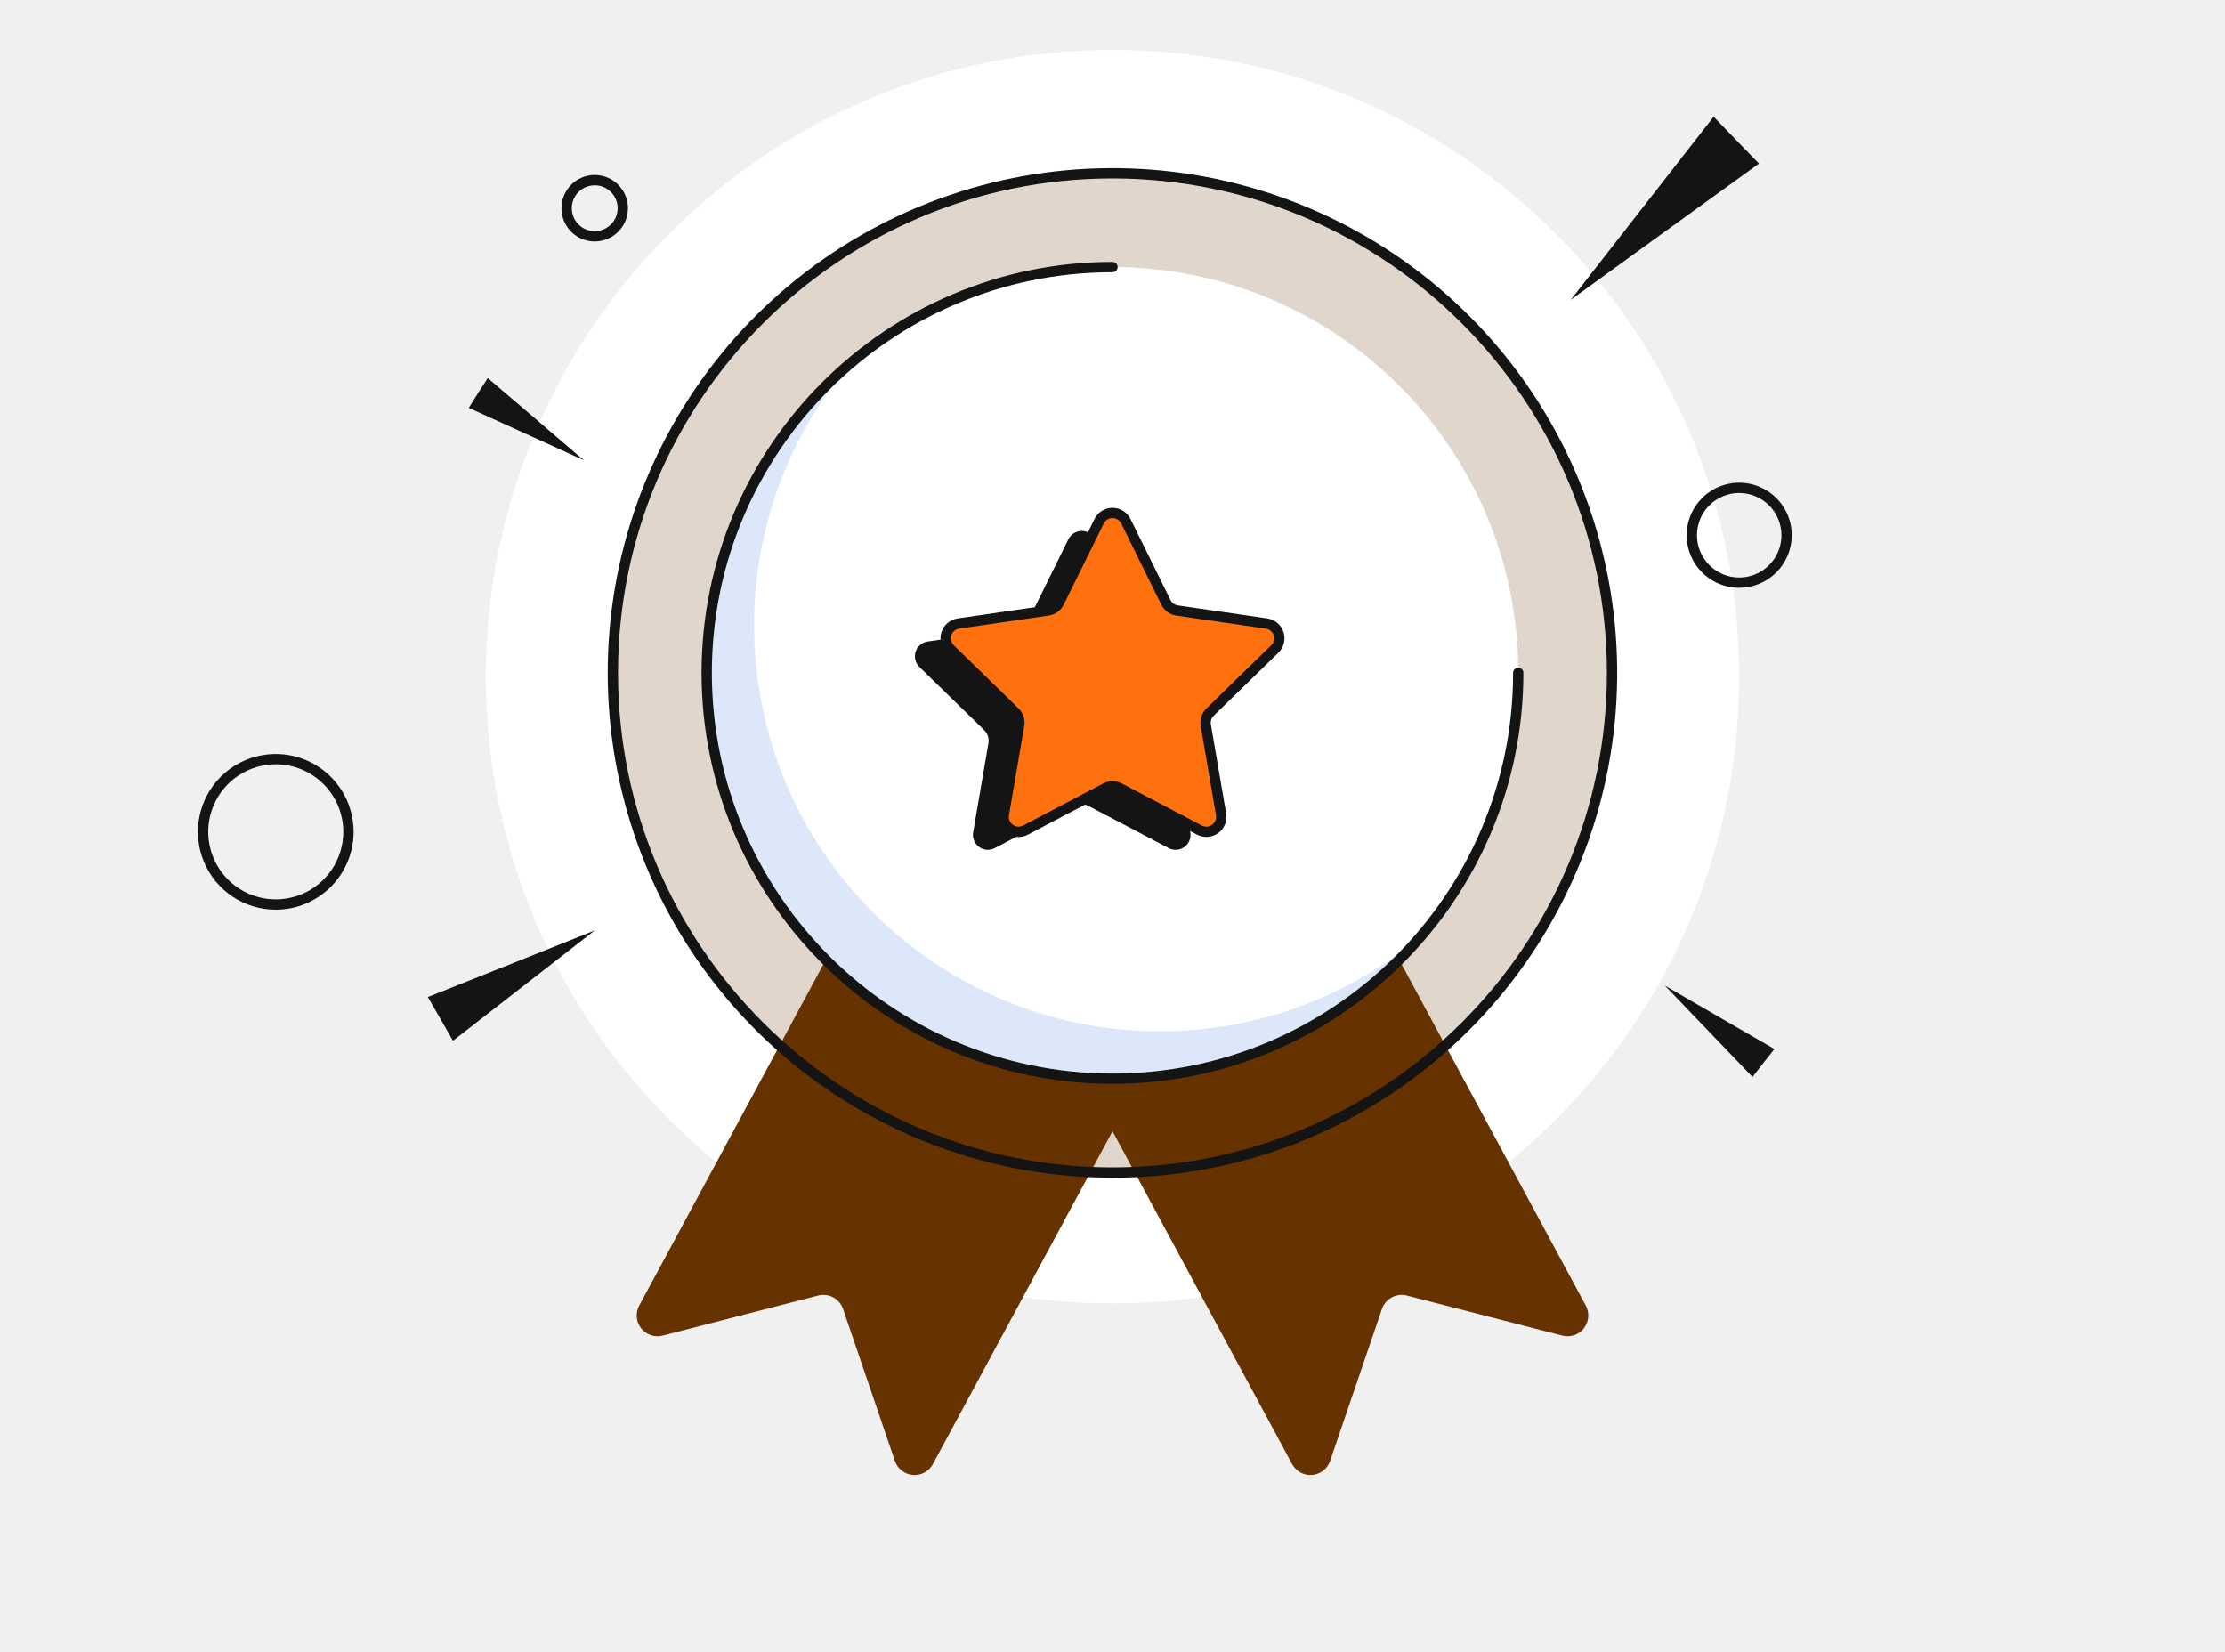
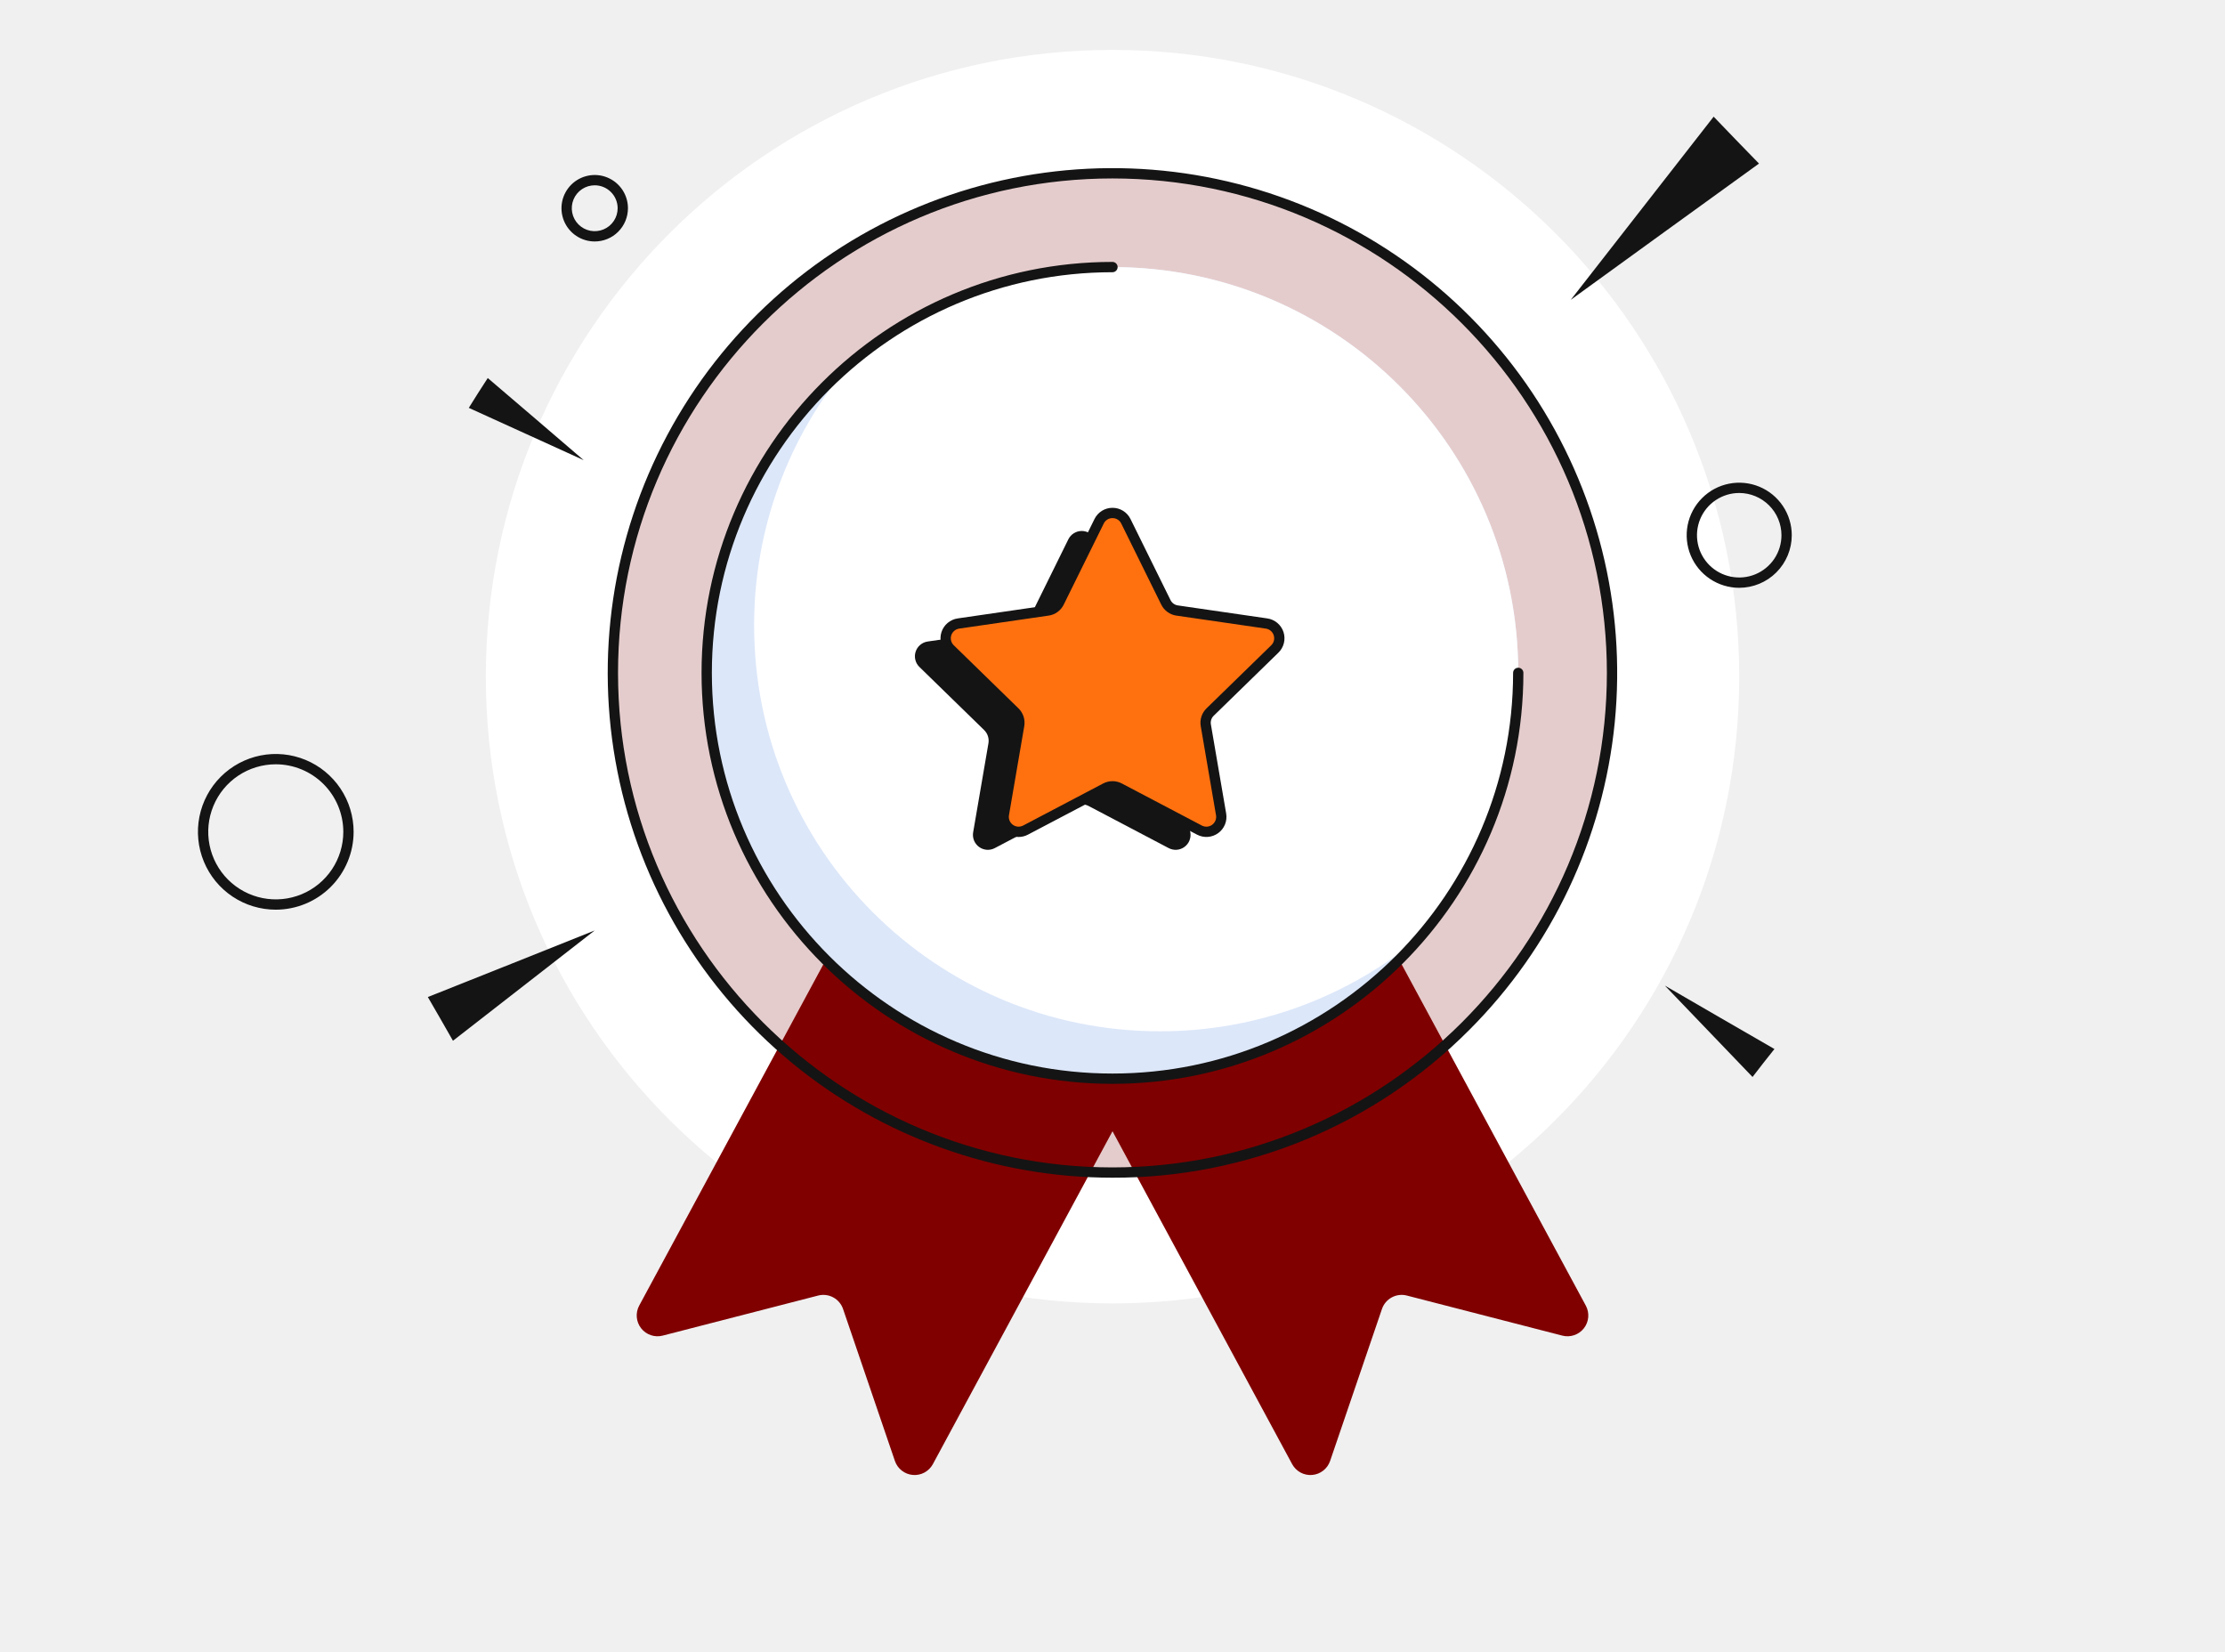
<svg xmlns="http://www.w3.org/2000/svg" width="128" height="95" viewBox="0 0 128 95" fill="none">
  <g id="image">
    <path id="Vector" d="M64.001 74.975C83.912 74.975 100.053 58.834 100.053 38.923C100.053 19.012 83.912 2.871 64.001 2.871C44.09 2.871 27.949 19.012 27.949 38.923C27.949 58.834 44.09 74.975 64.001 74.975Z" fill="white" />
-     <path id="tape right" d="M78.948 52.347L91.228 75.101C91.339 75.306 91.387 75.538 91.368 75.77C91.348 76.002 91.261 76.223 91.118 76.406C90.974 76.59 90.781 76.727 90.56 76.802C90.34 76.877 90.103 76.886 89.877 76.828L80.933 74.523C80.641 74.448 80.331 74.486 80.066 74.629C79.801 74.772 79.599 75.01 79.502 75.295L76.519 84.037C76.444 84.257 76.306 84.451 76.122 84.594C75.939 84.737 75.718 84.824 75.486 84.843C75.254 84.862 75.022 84.814 74.817 84.703C74.612 84.592 74.445 84.424 74.334 84.219L62.054 61.465C61.979 61.326 61.932 61.175 61.916 61.019C61.9 60.862 61.915 60.704 61.96 60.554C62.005 60.403 62.079 60.263 62.178 60.142C62.278 60.02 62.4 59.919 62.538 59.844L77.327 51.862C77.465 51.788 77.617 51.741 77.773 51.725C77.929 51.709 78.087 51.724 78.238 51.769C78.388 51.814 78.528 51.888 78.65 51.987C78.772 52.086 78.873 52.209 78.948 52.347Z" fill="#663300" />
-     <path id="tape left" d="M49.053 52.347L36.772 75.101C36.662 75.306 36.614 75.538 36.633 75.77C36.653 76.002 36.74 76.223 36.883 76.406C37.026 76.59 37.22 76.727 37.44 76.802C37.661 76.877 37.898 76.886 38.123 76.828L47.068 74.523C47.36 74.448 47.67 74.486 47.935 74.629C48.2 74.772 48.401 75.01 48.499 75.295L51.482 84.037C51.557 84.257 51.695 84.451 51.878 84.594C52.062 84.737 52.283 84.824 52.515 84.843C52.747 84.862 52.979 84.814 53.184 84.703C53.388 84.592 53.556 84.424 53.667 84.219L65.947 61.465C66.022 61.326 66.069 61.175 66.085 61.019C66.1 60.862 66.086 60.704 66.041 60.554C65.996 60.403 65.921 60.263 65.822 60.142C65.723 60.02 65.601 59.919 65.463 59.844L50.674 51.862C50.535 51.788 50.384 51.741 50.228 51.725C50.071 51.709 49.913 51.724 49.763 51.769C49.612 51.814 49.472 51.888 49.351 51.987C49.229 52.086 49.128 52.209 49.053 52.347Z" fill="#663300" />
+     <path id="tape right" d="M78.948 52.347L91.228 75.101C91.339 75.306 91.387 75.538 91.368 75.77C91.348 76.002 91.261 76.223 91.118 76.406C90.974 76.59 90.781 76.727 90.56 76.802C90.34 76.877 90.103 76.886 89.877 76.828L80.933 74.523C80.641 74.448 80.331 74.486 80.066 74.629C79.801 74.772 79.599 75.01 79.502 75.295L76.519 84.037C76.444 84.257 76.306 84.451 76.122 84.594C75.939 84.737 75.718 84.824 75.486 84.843C75.254 84.862 75.022 84.814 74.817 84.703C74.612 84.592 74.445 84.424 74.334 84.219L62.054 61.465C61.979 61.326 61.932 61.175 61.916 61.019C61.9 60.862 61.915 60.704 61.96 60.554C62.005 60.403 62.079 60.263 62.178 60.142C62.278 60.02 62.4 59.919 62.538 59.844L77.327 51.862C77.465 51.788 77.617 51.741 77.773 51.725C77.929 51.709 78.087 51.724 78.238 51.769C78.388 51.814 78.528 51.888 78.65 51.987C78.772 52.086 78.873 52.209 78.948 52.347Z" fill="#800000" />
+     <path id="tape left" d="M49.053 52.347L36.772 75.101C36.662 75.306 36.614 75.538 36.633 75.77C36.653 76.002 36.74 76.223 36.883 76.406C37.026 76.59 37.22 76.727 37.44 76.802C37.661 76.877 37.898 76.886 38.123 76.828L47.068 74.523C47.36 74.448 47.67 74.486 47.935 74.629C48.2 74.772 48.401 75.01 48.499 75.295L51.482 84.037C51.557 84.257 51.695 84.451 51.878 84.594C52.062 84.737 52.283 84.824 52.515 84.843C52.747 84.862 52.979 84.814 53.184 84.703C53.388 84.592 53.556 84.424 53.667 84.219L65.947 61.465C66.022 61.326 66.069 61.175 66.085 61.019C66.1 60.862 66.086 60.704 66.041 60.554C65.996 60.403 65.921 60.263 65.822 60.142C65.723 60.02 65.601 59.919 65.463 59.844L50.674 51.862C50.535 51.788 50.384 51.741 50.228 51.725C50.071 51.709 49.913 51.724 49.763 51.769C49.612 51.814 49.472 51.888 49.351 51.987C49.229 52.086 49.128 52.209 49.053 52.347Z" fill="#800000" />
    <g id="Layer 2">
      <path id="Vector_2" d="M101.447 61.14L100.82 61.95L98.299 59.323L95.777 56.695L98.931 58.524L102.08 60.342L101.447 61.14Z" fill="#141414" />
      <path id="Vector_3" d="M27.508 22.602L28.06 21.746L30.826 24.109L33.579 26.47L30.274 24.965L26.969 23.461L27.508 22.602Z" fill="#141414" />
      <path id="Vector_4" d="M99.881 8.06L101.192 9.409L95.771 13.328L90.363 17.247L94.473 11.979L98.583 6.711L99.881 8.06Z" fill="#141414" />
      <path id="Vector_5" d="M25.34 58.61L24.613 57.352L29.417 55.439L34.211 53.523L30.135 56.695L26.058 59.867L25.34 58.61Z" fill="#141414" />
    </g>
    <path id="lin circle 3" d="M34.213 13.89C33.835 13.89 33.465 13.778 33.151 13.568C32.836 13.358 32.591 13.059 32.446 12.71C32.302 12.361 32.264 11.976 32.337 11.605C32.411 11.235 32.593 10.894 32.861 10.626C33.128 10.359 33.469 10.177 33.84 10.103C34.211 10.029 34.595 10.067 34.944 10.212C35.294 10.357 35.593 10.602 35.803 10.916C36.013 11.231 36.125 11.6 36.125 11.978C36.124 12.485 35.923 12.971 35.564 13.33C35.206 13.688 34.72 13.89 34.213 13.89ZM34.213 10.659C33.952 10.659 33.697 10.736 33.48 10.881C33.263 11.026 33.094 11.232 32.994 11.473C32.894 11.715 32.868 11.98 32.919 12.236C32.97 12.492 33.095 12.727 33.28 12.911C33.464 13.096 33.7 13.222 33.955 13.273C34.211 13.323 34.477 13.297 34.718 13.197C34.959 13.098 35.165 12.928 35.31 12.711C35.455 12.495 35.532 12.239 35.532 11.978C35.532 11.629 35.393 11.293 35.145 11.046C34.898 10.799 34.563 10.659 34.213 10.659Z" fill="#141414" />
    <path id="lin circle 2" d="M100.054 33.812C99.456 33.812 98.872 33.634 98.375 33.302C97.878 32.97 97.49 32.498 97.261 31.945C97.033 31.393 96.973 30.785 97.089 30.199C97.206 29.612 97.494 29.074 97.917 28.651C98.339 28.228 98.878 27.94 99.464 27.824C100.051 27.707 100.659 27.767 101.211 27.996C101.763 28.224 102.235 28.612 102.568 29.109C102.9 29.606 103.077 30.191 103.077 30.788C103.076 31.59 102.757 32.358 102.191 32.925C101.624 33.492 100.856 33.811 100.054 33.812ZM100.054 28.358C99.573 28.358 99.104 28.501 98.704 28.768C98.304 29.035 97.993 29.414 97.809 29.858C97.625 30.303 97.577 30.791 97.671 31.263C97.764 31.734 97.996 32.167 98.336 32.507C98.676 32.847 99.109 33.078 99.58 33.172C100.051 33.266 100.54 33.218 100.984 33.034C101.428 32.85 101.808 32.538 102.075 32.139C102.342 31.739 102.484 31.269 102.484 30.788C102.484 30.144 102.227 29.526 101.772 29.071C101.316 28.615 100.699 28.359 100.054 28.358Z" fill="#141414" />
    <path id="lin circle 1" d="M15.865 52.327C14.979 52.327 14.113 52.065 13.377 51.573C12.64 51.081 12.066 50.381 11.728 49.563C11.389 48.745 11.3 47.844 11.473 46.975C11.646 46.107 12.072 45.309 12.698 44.683C13.325 44.056 14.123 43.63 14.991 43.457C15.86 43.284 16.76 43.373 17.579 43.712C18.397 44.051 19.096 44.625 19.588 45.361C20.08 46.098 20.343 46.964 20.343 47.849C20.342 49.036 19.869 50.175 19.03 51.014C18.19 51.854 17.052 52.326 15.865 52.327ZM15.865 43.964C15.096 43.964 14.345 44.192 13.706 44.618C13.067 45.045 12.569 45.652 12.275 46.362C11.981 47.072 11.904 47.853 12.054 48.607C12.204 49.361 12.574 50.053 13.117 50.597C13.661 51.14 14.353 51.51 15.107 51.66C15.861 51.81 16.642 51.733 17.352 51.439C18.062 51.145 18.669 50.647 19.096 50.008C19.522 49.369 19.75 48.618 19.75 47.849C19.749 46.819 19.339 45.831 18.611 45.103C17.883 44.375 16.895 43.965 15.865 43.964Z" fill="#141414" />
-     <path id="Vector_6" d="M64.001 67.444C79.874 67.444 92.741 54.577 92.741 38.705C92.741 22.832 79.874 9.965 64.001 9.965C48.129 9.965 35.262 22.832 35.262 38.705C35.262 54.577 48.129 67.444 64.001 67.444Z" fill="#663300" fill-opacity="0.2" />
+     <path id="Vector_6" d="M64.001 67.444C79.874 67.444 92.741 54.577 92.741 38.705C92.741 22.832 79.874 9.965 64.001 9.965C48.129 9.965 35.262 22.832 35.262 38.705C35.262 54.577 48.129 67.444 64.001 67.444Z" fill="#800000" fill-opacity="0.2" />
    <path id="Vector_7" d="M63.997 67.744C57.28 67.744 50.77 65.415 45.577 61.154C40.384 56.892 36.83 50.962 35.519 44.373C34.208 37.784 35.223 30.945 38.389 25.021C41.556 19.096 46.679 14.453 52.886 11.882C59.092 9.311 65.998 8.972 72.426 10.922C78.854 12.872 84.408 16.991 88.14 22.576C91.872 28.162 93.552 34.869 92.894 41.554C92.235 48.239 89.279 54.49 84.529 59.24C81.839 61.944 78.639 64.089 75.115 65.549C71.591 67.008 67.812 67.755 63.997 67.744ZM63.997 10.265C48.313 10.265 35.554 23.024 35.554 38.708C35.554 54.392 48.313 67.152 63.997 67.152C79.681 67.152 92.441 54.392 92.441 38.708C92.441 23.024 79.681 10.265 63.997 10.265Z" fill="#141414" />
    <path id="Vector_8" d="M87.343 38.707C87.343 41.772 86.739 44.808 85.566 47.64C84.393 50.472 82.674 53.045 80.506 55.213C78.338 57.381 75.765 59.1 72.933 60.273C70.101 61.447 67.065 62.05 64 62.05C51.107 62.05 40.656 51.598 40.656 38.707C40.656 35.641 41.26 32.606 42.433 29.773C43.606 26.941 45.325 24.368 47.493 22.2C49.661 20.032 52.234 18.313 55.066 17.14C57.899 15.967 60.934 15.363 64 15.363C76.892 15.363 87.343 25.814 87.343 38.707Z" fill="#DCE7F9" />
    <path id="Vector_9" d="M87.343 38.707C87.351 44.231 85.391 49.578 81.816 53.789C77.604 57.369 72.254 59.331 66.726 59.323C53.834 59.323 43.383 48.872 43.383 35.98C43.375 30.452 45.337 25.102 48.916 20.89C53.128 17.314 58.475 15.355 63.999 15.363C76.892 15.363 87.343 25.814 87.343 38.707Z" fill="white" />
    <path id="Vector_10" d="M63.999 62.345C50.964 62.345 40.359 51.74 40.359 38.706C40.359 25.671 50.964 15.066 63.999 15.066C64.077 15.066 64.153 15.098 64.208 15.153C64.264 15.209 64.295 15.284 64.295 15.363C64.295 15.441 64.264 15.517 64.208 15.572C64.153 15.628 64.077 15.659 63.999 15.659C51.291 15.659 40.952 25.998 40.952 38.706C40.952 51.414 51.291 61.753 63.999 61.753C76.707 61.753 87.046 51.414 87.046 38.706C87.046 38.627 87.077 38.552 87.132 38.496C87.188 38.441 87.263 38.41 87.342 38.41C87.42 38.41 87.496 38.441 87.551 38.496C87.607 38.552 87.638 38.627 87.638 38.706C87.638 51.74 77.034 62.345 63.999 62.345Z" fill="#141414" />
    <path id="Vector_11" d="M63 31.021L65.302 35.685C65.363 35.809 65.454 35.917 65.567 35.999C65.679 36.081 65.81 36.134 65.948 36.154L71.094 36.902C71.252 36.925 71.401 36.992 71.524 37.095C71.646 37.198 71.737 37.334 71.787 37.486C71.836 37.638 71.842 37.801 71.804 37.957C71.765 38.112 71.684 38.254 71.57 38.365L67.846 41.995C67.746 42.092 67.672 42.212 67.629 42.345C67.586 42.477 67.575 42.618 67.599 42.755L68.478 47.88C68.505 48.038 68.487 48.2 68.427 48.349C68.367 48.497 68.266 48.625 68.137 48.719C68.007 48.814 67.854 48.87 67.694 48.881C67.534 48.893 67.375 48.859 67.233 48.785L62.63 46.365C62.507 46.3 62.37 46.266 62.231 46.266C62.092 46.266 61.955 46.3 61.831 46.365L57.228 48.785C57.087 48.859 56.927 48.893 56.767 48.881C56.608 48.87 56.454 48.814 56.325 48.719C56.195 48.625 56.095 48.497 56.034 48.349C55.974 48.2 55.956 48.038 55.983 47.88L56.863 42.755C56.886 42.618 56.876 42.477 56.833 42.345C56.79 42.212 56.715 42.092 56.616 41.995L52.892 38.365C52.777 38.254 52.696 38.112 52.658 37.957C52.619 37.801 52.625 37.638 52.675 37.486C52.724 37.334 52.815 37.198 52.938 37.095C53.06 36.992 53.209 36.925 53.367 36.902L58.514 36.154C58.651 36.134 58.782 36.081 58.895 35.999C59.007 35.917 59.098 35.809 59.16 35.685L61.461 31.021C61.532 30.878 61.642 30.757 61.778 30.672C61.914 30.588 62.071 30.543 62.231 30.543C62.391 30.543 62.548 30.588 62.684 30.672C62.82 30.757 62.929 30.878 63 31.021Z" fill="#141414" />
    <path id="Vector_12" d="M64.77 29.986L67.071 34.649C67.133 34.774 67.224 34.882 67.337 34.964C67.449 35.046 67.58 35.099 67.718 35.119L72.864 35.867C73.022 35.89 73.171 35.956 73.293 36.06C73.416 36.163 73.507 36.298 73.556 36.451C73.606 36.603 73.612 36.766 73.573 36.921C73.535 37.077 73.454 37.218 73.339 37.33L69.615 40.96C69.516 41.057 69.441 41.177 69.398 41.309C69.355 41.442 69.345 41.583 69.369 41.72L70.248 46.845C70.275 47.003 70.257 47.165 70.197 47.313C70.136 47.462 70.036 47.59 69.906 47.684C69.777 47.778 69.624 47.834 69.464 47.846C69.304 47.858 69.144 47.824 69.003 47.75L64.4 45.33C64.277 45.265 64.139 45.231 64 45.231C63.861 45.231 63.724 45.265 63.601 45.33L58.998 47.75C58.856 47.824 58.697 47.858 58.537 47.846C58.377 47.834 58.224 47.778 58.094 47.684C57.965 47.59 57.864 47.462 57.804 47.313C57.744 47.165 57.726 47.003 57.753 46.845L58.632 41.72C58.656 41.583 58.646 41.442 58.603 41.309C58.56 41.177 58.485 41.057 58.386 40.96L54.662 37.33C54.547 37.218 54.466 37.077 54.428 36.921C54.389 36.766 54.395 36.603 54.444 36.451C54.494 36.298 54.585 36.163 54.708 36.06C54.83 35.956 54.979 35.89 55.137 35.867L60.283 35.119C60.421 35.099 60.552 35.046 60.664 34.964C60.777 34.882 60.868 34.774 60.929 34.649L63.231 29.986C63.302 29.843 63.411 29.722 63.547 29.637C63.683 29.553 63.84 29.508 64 29.508C64.16 29.508 64.317 29.553 64.453 29.637C64.589 29.722 64.699 29.843 64.77 29.986Z" fill="#FF710F" />
    <path id="Vector_13" d="M58.597 48.145C58.429 48.145 58.263 48.108 58.111 48.036C57.959 47.965 57.824 47.862 57.716 47.733C57.608 47.605 57.529 47.454 57.485 47.292C57.441 47.13 57.432 46.96 57.461 46.794L58.34 41.669C58.355 41.579 58.348 41.487 58.32 41.4C58.292 41.314 58.243 41.235 58.178 41.172L54.454 37.542C54.3 37.392 54.191 37.201 54.139 36.992C54.087 36.783 54.095 36.563 54.162 36.358C54.228 36.154 54.351 35.971 54.516 35.833C54.681 35.694 54.881 35.604 55.094 35.573L60.24 34.825C60.33 34.812 60.416 34.777 60.49 34.724C60.563 34.67 60.623 34.599 60.663 34.518L62.965 29.854C63.059 29.661 63.207 29.498 63.39 29.384C63.573 29.27 63.784 29.21 64 29.211C64.215 29.21 64.427 29.27 64.61 29.384C64.793 29.498 64.94 29.661 65.035 29.854L67.337 34.518C67.377 34.599 67.436 34.67 67.51 34.724C67.584 34.777 67.669 34.812 67.759 34.825L72.906 35.573C73.119 35.604 73.319 35.694 73.484 35.833C73.648 35.971 73.771 36.154 73.838 36.358C73.904 36.563 73.912 36.783 73.86 36.992C73.809 37.201 73.7 37.392 73.545 37.542L69.822 41.172C69.756 41.235 69.707 41.314 69.679 41.4C69.651 41.487 69.644 41.579 69.66 41.669L70.539 46.794C70.575 47.007 70.552 47.225 70.471 47.425C70.389 47.624 70.254 47.797 70.08 47.923C69.906 48.05 69.699 48.125 69.484 48.141C69.27 48.156 69.055 48.111 68.864 48.011L64.261 45.591C64.181 45.549 64.091 45.527 64 45.527C63.909 45.527 63.819 45.549 63.738 45.591L59.135 48.011C58.969 48.099 58.785 48.145 58.597 48.145ZM64 29.803C63.895 29.802 63.791 29.831 63.702 29.887C63.613 29.942 63.541 30.022 63.496 30.117L61.194 34.78C61.112 34.948 60.989 35.093 60.838 35.203C60.687 35.313 60.511 35.385 60.325 35.411L55.179 36.159C55.075 36.174 54.978 36.218 54.898 36.286C54.818 36.353 54.758 36.442 54.726 36.542C54.693 36.641 54.689 36.748 54.715 36.85C54.74 36.952 54.793 37.044 54.868 37.117L58.592 40.747C58.726 40.878 58.826 41.039 58.884 41.217C58.942 41.395 58.955 41.585 58.924 41.769L58.044 46.895C58.027 46.998 58.038 47.104 58.078 47.201C58.117 47.298 58.183 47.383 58.268 47.444C58.353 47.506 58.453 47.542 58.558 47.55C58.662 47.557 58.767 47.535 58.86 47.487L63.463 45.067C63.628 44.98 63.813 44.934 64 44.934C64.187 44.934 64.371 44.98 64.537 45.067L69.14 47.487C69.233 47.536 69.337 47.557 69.442 47.55C69.546 47.542 69.647 47.506 69.731 47.444C69.816 47.383 69.882 47.298 69.922 47.201C69.961 47.104 69.973 46.998 69.955 46.895L69.076 41.769C69.044 41.585 69.058 41.395 69.116 41.217C69.174 41.039 69.274 40.878 69.408 40.747L73.132 37.117C73.207 37.044 73.26 36.952 73.285 36.85C73.31 36.748 73.306 36.641 73.274 36.542C73.242 36.442 73.182 36.353 73.102 36.286C73.022 36.218 72.924 36.174 72.82 36.159L67.674 35.411C67.489 35.385 67.313 35.313 67.162 35.203C67.01 35.093 66.888 34.948 66.805 34.78L64.504 30.117C64.458 30.022 64.387 29.942 64.297 29.887C64.208 29.831 64.105 29.802 64 29.803Z" fill="#141414" />
  </g>
</svg>
